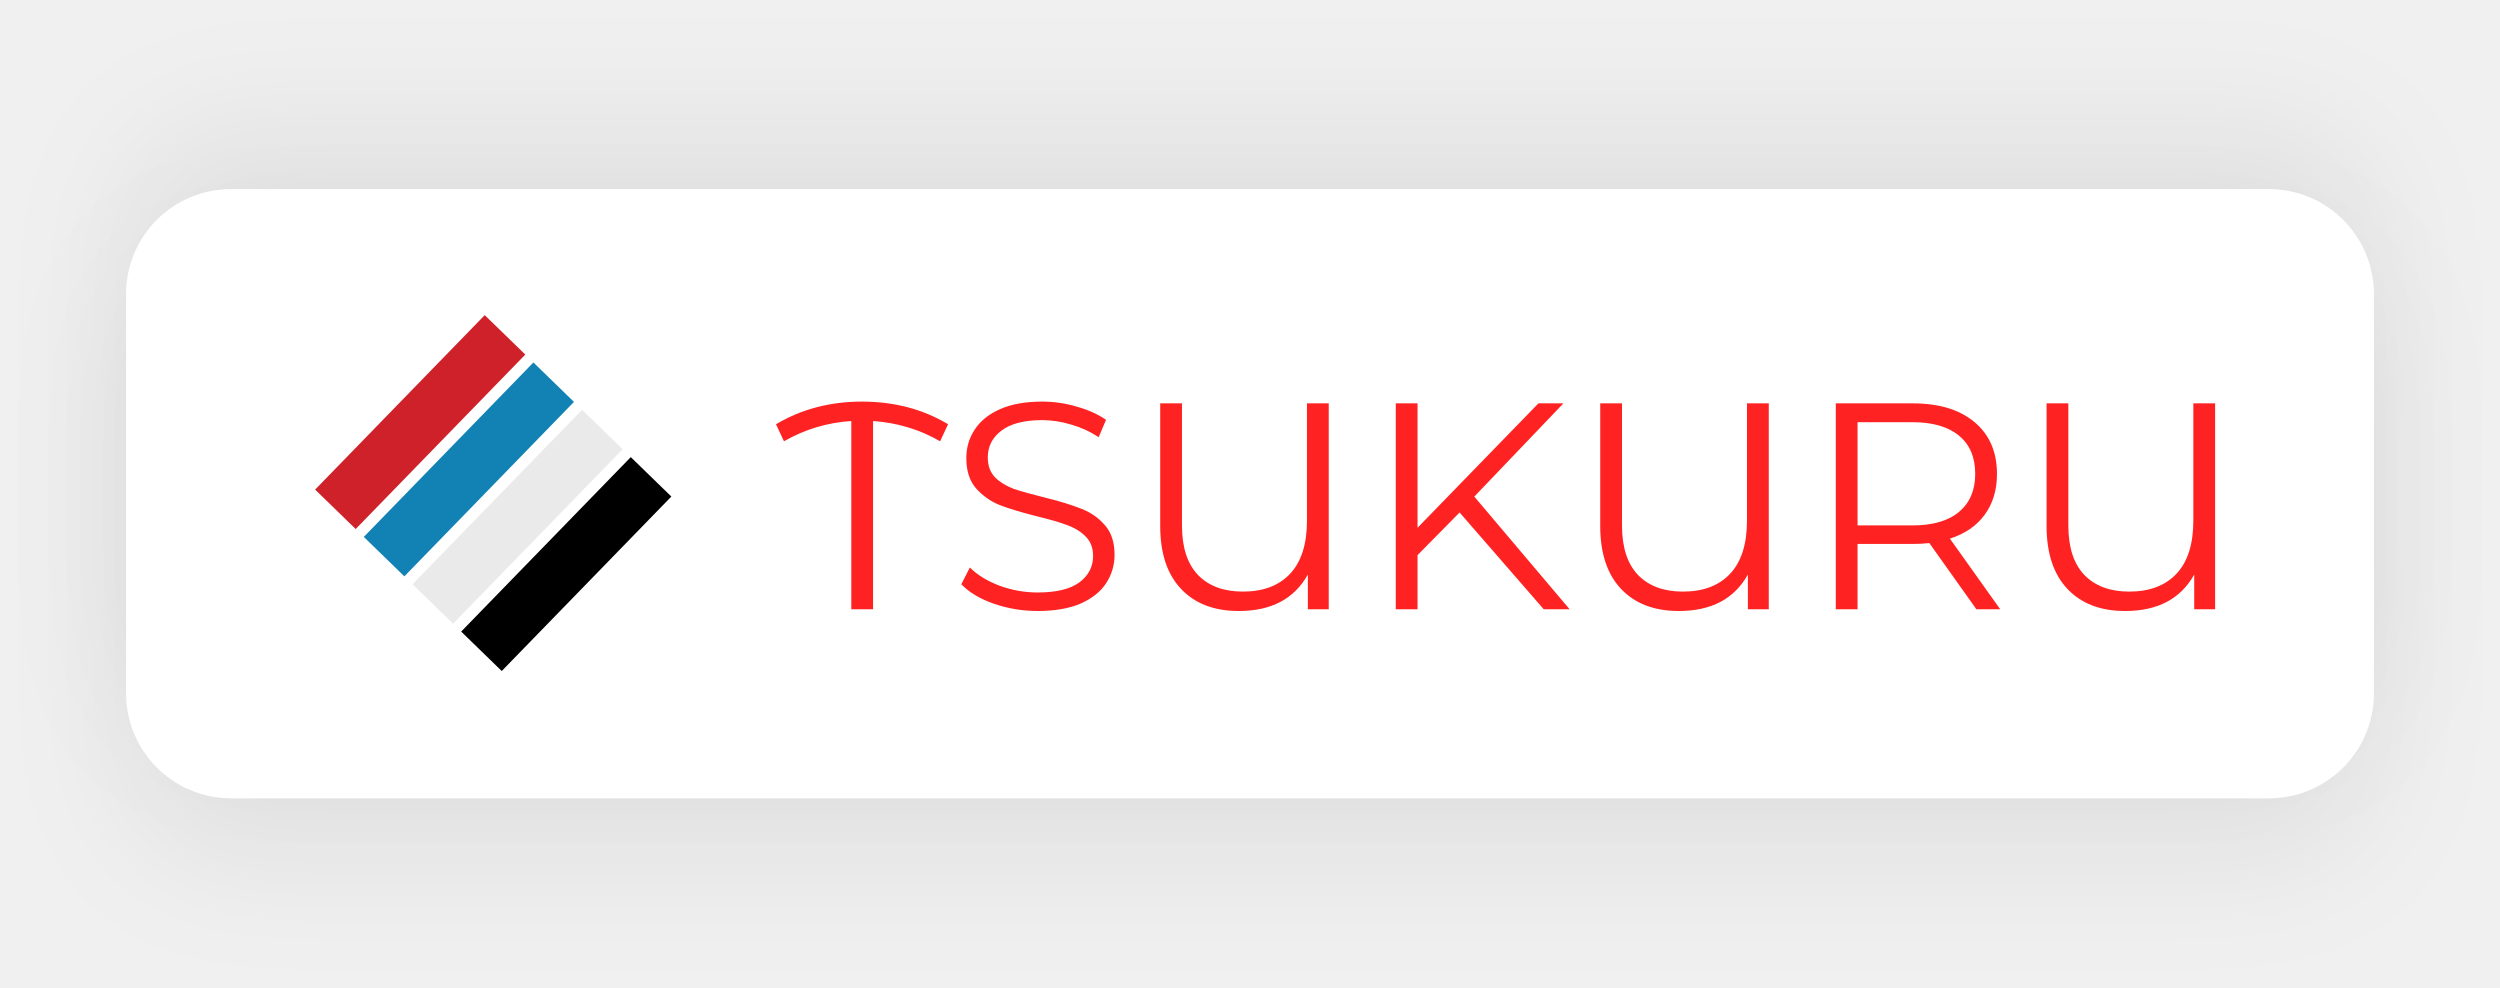
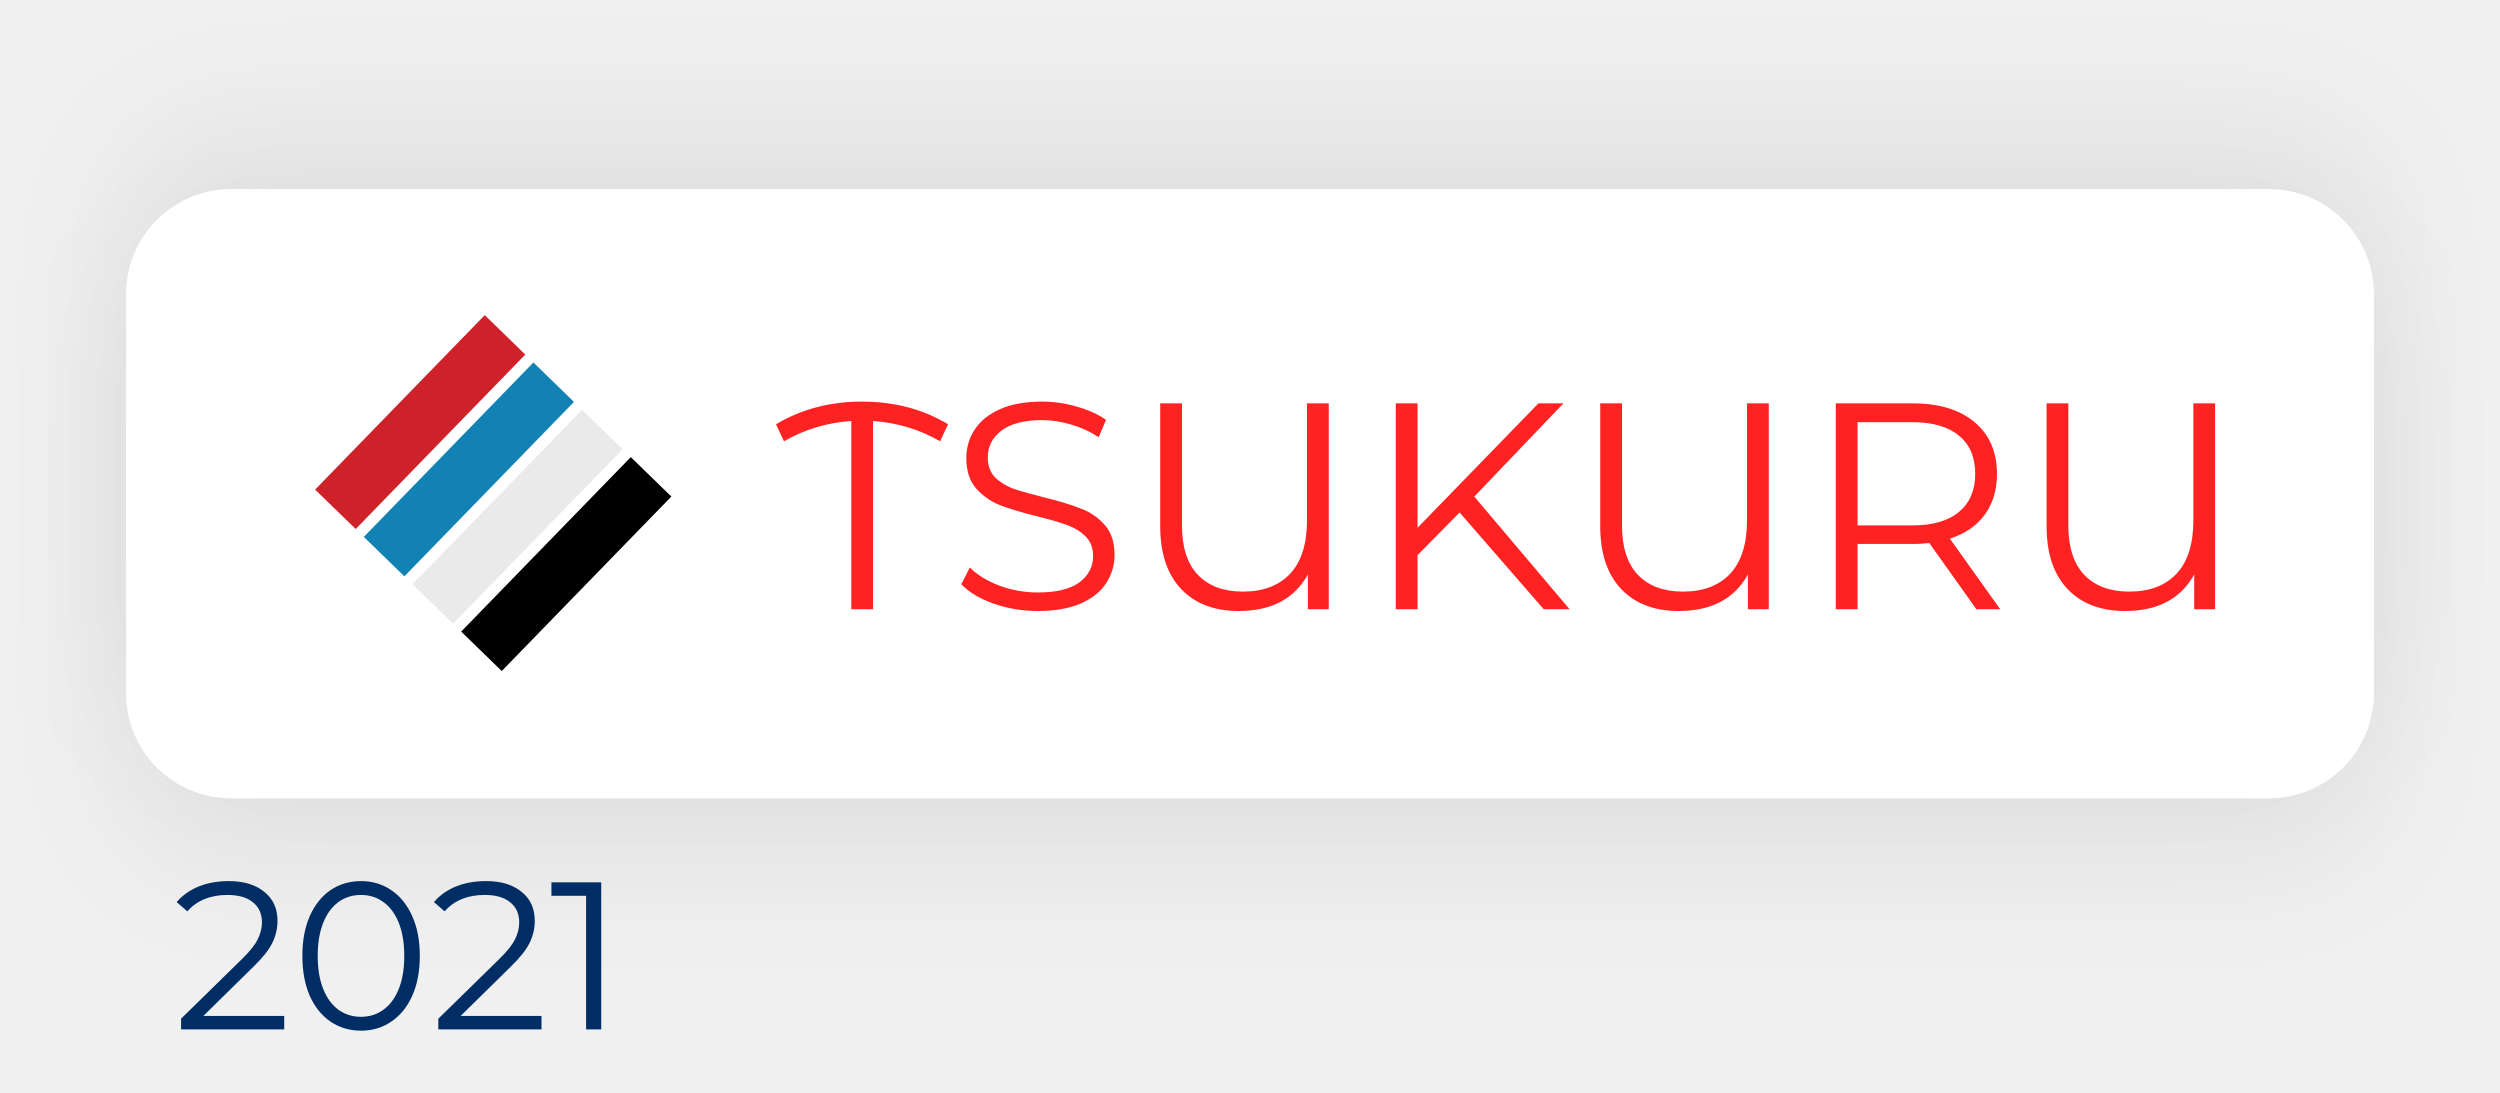
- <svg xmlns="http://www.w3.org/2000/svg" width="119" height="47" viewBox="0 0 119 47" fill="none">
+ <svg xmlns="http://www.w3.org/2000/svg" width="119" height="52" viewBox="0 0 119 52" fill="none">
  <g filter="url(#filter0_dd)">
    <rect x="6" y="9" width="107" height="29" rx="5" fill="white" />
  </g>
  <rect x="23.073" y="15" width="2.693" height="11.582" transform="rotate(44.1905 23.0728 15)" fill="#CF212A" />
  <rect x="25.39" y="17.253" width="2.693" height="11.582" transform="rotate(44.1905 25.3901 17.2528)" fill="#1282B4" />
  <rect x="27.708" y="19.506" width="2.693" height="11.582" transform="rotate(44.1905 27.708 19.5057)" fill="#EBEAEA" />
  <rect x="30.025" y="21.759" width="2.693" height="11.582" transform="rotate(44.1905 30.0254 21.7587)" fill="black" />
  <path d="M44.75 21.006C43.788 20.446 42.724 20.124 41.558 20.04V29H40.522V20.04C39.374 20.115 38.305 20.437 37.316 21.006L36.938 20.194C38.151 19.475 39.514 19.116 41.026 19.116C42.566 19.116 43.933 19.475 45.128 20.194L44.75 21.006ZM49.399 29.084C48.671 29.084 47.971 28.967 47.299 28.734C46.636 28.501 46.123 28.193 45.759 27.81L46.165 27.012C46.519 27.367 46.991 27.656 47.579 27.88C48.167 28.095 48.773 28.202 49.399 28.202C50.276 28.202 50.934 28.043 51.373 27.726C51.811 27.399 52.031 26.979 52.031 26.466C52.031 26.074 51.909 25.761 51.667 25.528C51.433 25.295 51.144 25.117 50.799 24.996C50.453 24.865 49.973 24.725 49.357 24.576C48.619 24.389 48.031 24.212 47.593 24.044C47.154 23.867 46.776 23.601 46.459 23.246C46.151 22.891 45.997 22.411 45.997 21.804C45.997 21.309 46.127 20.861 46.389 20.46C46.65 20.049 47.051 19.723 47.593 19.48C48.134 19.237 48.806 19.116 49.609 19.116C50.169 19.116 50.715 19.195 51.247 19.354C51.788 19.503 52.255 19.713 52.647 19.984L52.297 20.81C51.886 20.539 51.447 20.339 50.981 20.208C50.514 20.068 50.057 19.998 49.609 19.998C48.75 19.998 48.101 20.166 47.663 20.502C47.233 20.829 47.019 21.253 47.019 21.776C47.019 22.168 47.135 22.485 47.369 22.728C47.611 22.961 47.91 23.143 48.265 23.274C48.629 23.395 49.114 23.531 49.721 23.68C50.439 23.857 51.018 24.035 51.457 24.212C51.905 24.38 52.283 24.641 52.591 24.996C52.899 25.341 53.053 25.813 53.053 26.41C53.053 26.905 52.917 27.357 52.647 27.768C52.385 28.169 51.979 28.491 51.429 28.734C50.878 28.967 50.201 29.084 49.399 29.084ZM63.248 19.2V29H62.254V27.348C61.61 28.505 60.513 29.084 58.964 29.084C57.797 29.084 56.883 28.734 56.22 28.034C55.557 27.334 55.226 26.335 55.226 25.038V19.2H56.262V25.01C56.262 26.046 56.514 26.83 57.018 27.362C57.531 27.894 58.245 28.16 59.16 28.16C60.121 28.16 60.868 27.88 61.4 27.32C61.941 26.751 62.212 25.901 62.212 24.772V19.2H63.248ZM69.477 24.394L67.475 26.424V29H66.439V19.2H67.475V25.122L73.229 19.2H74.419L70.177 23.638L74.713 29H73.481L69.477 24.394ZM84.193 19.2V29H83.199V27.348C82.555 28.505 81.459 29.084 79.909 29.084C78.743 29.084 77.828 28.734 77.165 28.034C76.502 27.334 76.171 26.335 76.171 25.038V19.2H77.207V25.01C77.207 26.046 77.459 26.83 77.963 27.362C78.477 27.894 79.191 28.16 80.105 28.16C81.067 28.16 81.813 27.88 82.345 27.32C82.886 26.751 83.157 25.901 83.157 24.772V19.2H84.193ZM94.076 29L91.836 25.85C91.584 25.878 91.323 25.892 91.052 25.892H88.42V29H87.384V19.2H91.052C92.303 19.2 93.283 19.499 93.992 20.096C94.701 20.693 95.056 21.515 95.056 22.56C95.056 23.325 94.86 23.974 94.468 24.506C94.085 25.029 93.535 25.407 92.816 25.64L95.21 29H94.076ZM91.024 25.01C91.995 25.01 92.737 24.795 93.25 24.366C93.763 23.937 94.02 23.335 94.02 22.56C94.02 21.767 93.763 21.16 93.25 20.74C92.737 20.311 91.995 20.096 91.024 20.096H88.42V25.01H91.024ZM105.439 19.2V29H104.445V27.348C103.801 28.505 102.705 29.084 101.155 29.084C99.989 29.084 99.074 28.734 98.411 28.034C97.749 27.334 97.417 26.335 97.417 25.038V19.2H98.453V25.01C98.453 26.046 98.705 26.83 99.209 27.362C99.723 27.894 100.437 28.16 101.351 28.16C102.313 28.16 103.059 27.88 103.591 27.32C104.133 26.751 104.403 25.901 104.403 24.772V19.2H105.439Z" fill="#FF2222" />
+   <path d="M13.528 48.36V49H8.619V48.49L11.528 45.64C11.895 45.28 12.142 44.97 12.268 44.71C12.402 44.443 12.469 44.177 12.469 43.91C12.469 43.497 12.325 43.177 12.039 42.95C11.758 42.717 11.355 42.6 10.829 42.6C10.008 42.6 9.372 42.86 8.919 43.38L8.409 42.94C8.682 42.62 9.029 42.373 9.449 42.2C9.875 42.027 10.355 41.94 10.889 41.94C11.602 41.94 12.165 42.11 12.579 42.45C12.998 42.783 13.209 43.243 13.209 43.83C13.209 44.19 13.129 44.537 12.969 44.87C12.809 45.203 12.505 45.587 12.059 46.02L9.679 48.36H13.528ZM17.183 49.06C16.643 49.06 16.16 48.917 15.733 48.63C15.313 48.343 14.983 47.933 14.743 47.4C14.51 46.86 14.393 46.227 14.393 45.5C14.393 44.773 14.51 44.143 14.743 43.61C14.983 43.07 15.313 42.657 15.733 42.37C16.16 42.083 16.643 41.94 17.183 41.94C17.723 41.94 18.203 42.083 18.623 42.37C19.05 42.657 19.383 43.07 19.623 43.61C19.863 44.143 19.983 44.773 19.983 45.5C19.983 46.227 19.863 46.86 19.623 47.4C19.383 47.933 19.05 48.343 18.623 48.63C18.203 48.917 17.723 49.06 17.183 49.06ZM17.183 48.4C17.59 48.4 17.946 48.287 18.253 48.06C18.566 47.833 18.81 47.503 18.983 47.07C19.156 46.637 19.243 46.113 19.243 45.5C19.243 44.887 19.156 44.363 18.983 43.93C18.81 43.497 18.566 43.167 18.253 42.94C17.946 42.713 17.59 42.6 17.183 42.6C16.776 42.6 16.416 42.713 16.103 42.94C15.796 43.167 15.556 43.497 15.383 43.93C15.21 44.363 15.123 44.887 15.123 45.5C15.123 46.113 15.21 46.637 15.383 47.07C15.556 47.503 15.796 47.833 16.103 48.06C16.416 48.287 16.776 48.4 17.183 48.4ZM25.775 48.36V49H20.865V48.49L23.775 45.64C24.141 45.28 24.388 44.97 24.515 44.71C24.648 44.443 24.715 44.177 24.715 43.91C24.715 43.497 24.571 43.177 24.285 42.95C24.005 42.717 23.601 42.6 23.075 42.6C22.255 42.6 21.618 42.86 21.165 43.38L20.655 42.94C20.928 42.62 21.275 42.373 21.695 42.2C22.121 42.027 22.601 41.94 23.135 41.94C23.848 41.94 24.411 42.11 24.825 42.45C25.245 42.783 25.455 43.243 25.455 43.83C25.455 44.19 25.375 44.537 25.215 44.87C25.055 45.203 24.751 45.587 24.305 46.02L21.925 48.36H25.775ZM28.618 42V49H27.898V42.64H26.248V42H28.618Z" fill="#002E64" />
  <defs>
    <filter id="filter0_dd" x="0" y="0" width="119" height="47" filterUnits="userSpaceOnUse" color-interpolation-filters="sRGB">
      <feFlood flood-opacity="0" result="BackgroundImageFix" />
      <feColorMatrix in="SourceAlpha" type="matrix" values="0 0 0 0 0 0 0 0 0 0 0 0 0 0 0 0 0 0 127 0" />
      <feOffset dy="-3" />
      <feGaussianBlur stdDeviation="3" />
      <feColorMatrix type="matrix" values="0 0 0 0 0 0 0 0 0 0 0 0 0 0 0 0 0 0 0.06 0" />
      <feBlend mode="normal" in2="BackgroundImageFix" result="effect1_dropShadow" />
      <feColorMatrix in="SourceAlpha" type="matrix" values="0 0 0 0 0 0 0 0 0 0 0 0 0 0 0 0 0 0 127 0" />
      <feOffset dy="3" />
      <feGaussianBlur stdDeviation="3" />
      <feColorMatrix type="matrix" values="0 0 0 0 0 0 0 0 0 0 0 0 0 0 0 0 0 0 0.06 0" />
      <feBlend mode="normal" in2="effect1_dropShadow" result="effect2_dropShadow" />
      <feBlend mode="normal" in="SourceGraphic" in2="effect2_dropShadow" result="shape" />
    </filter>
  </defs>
</svg>
